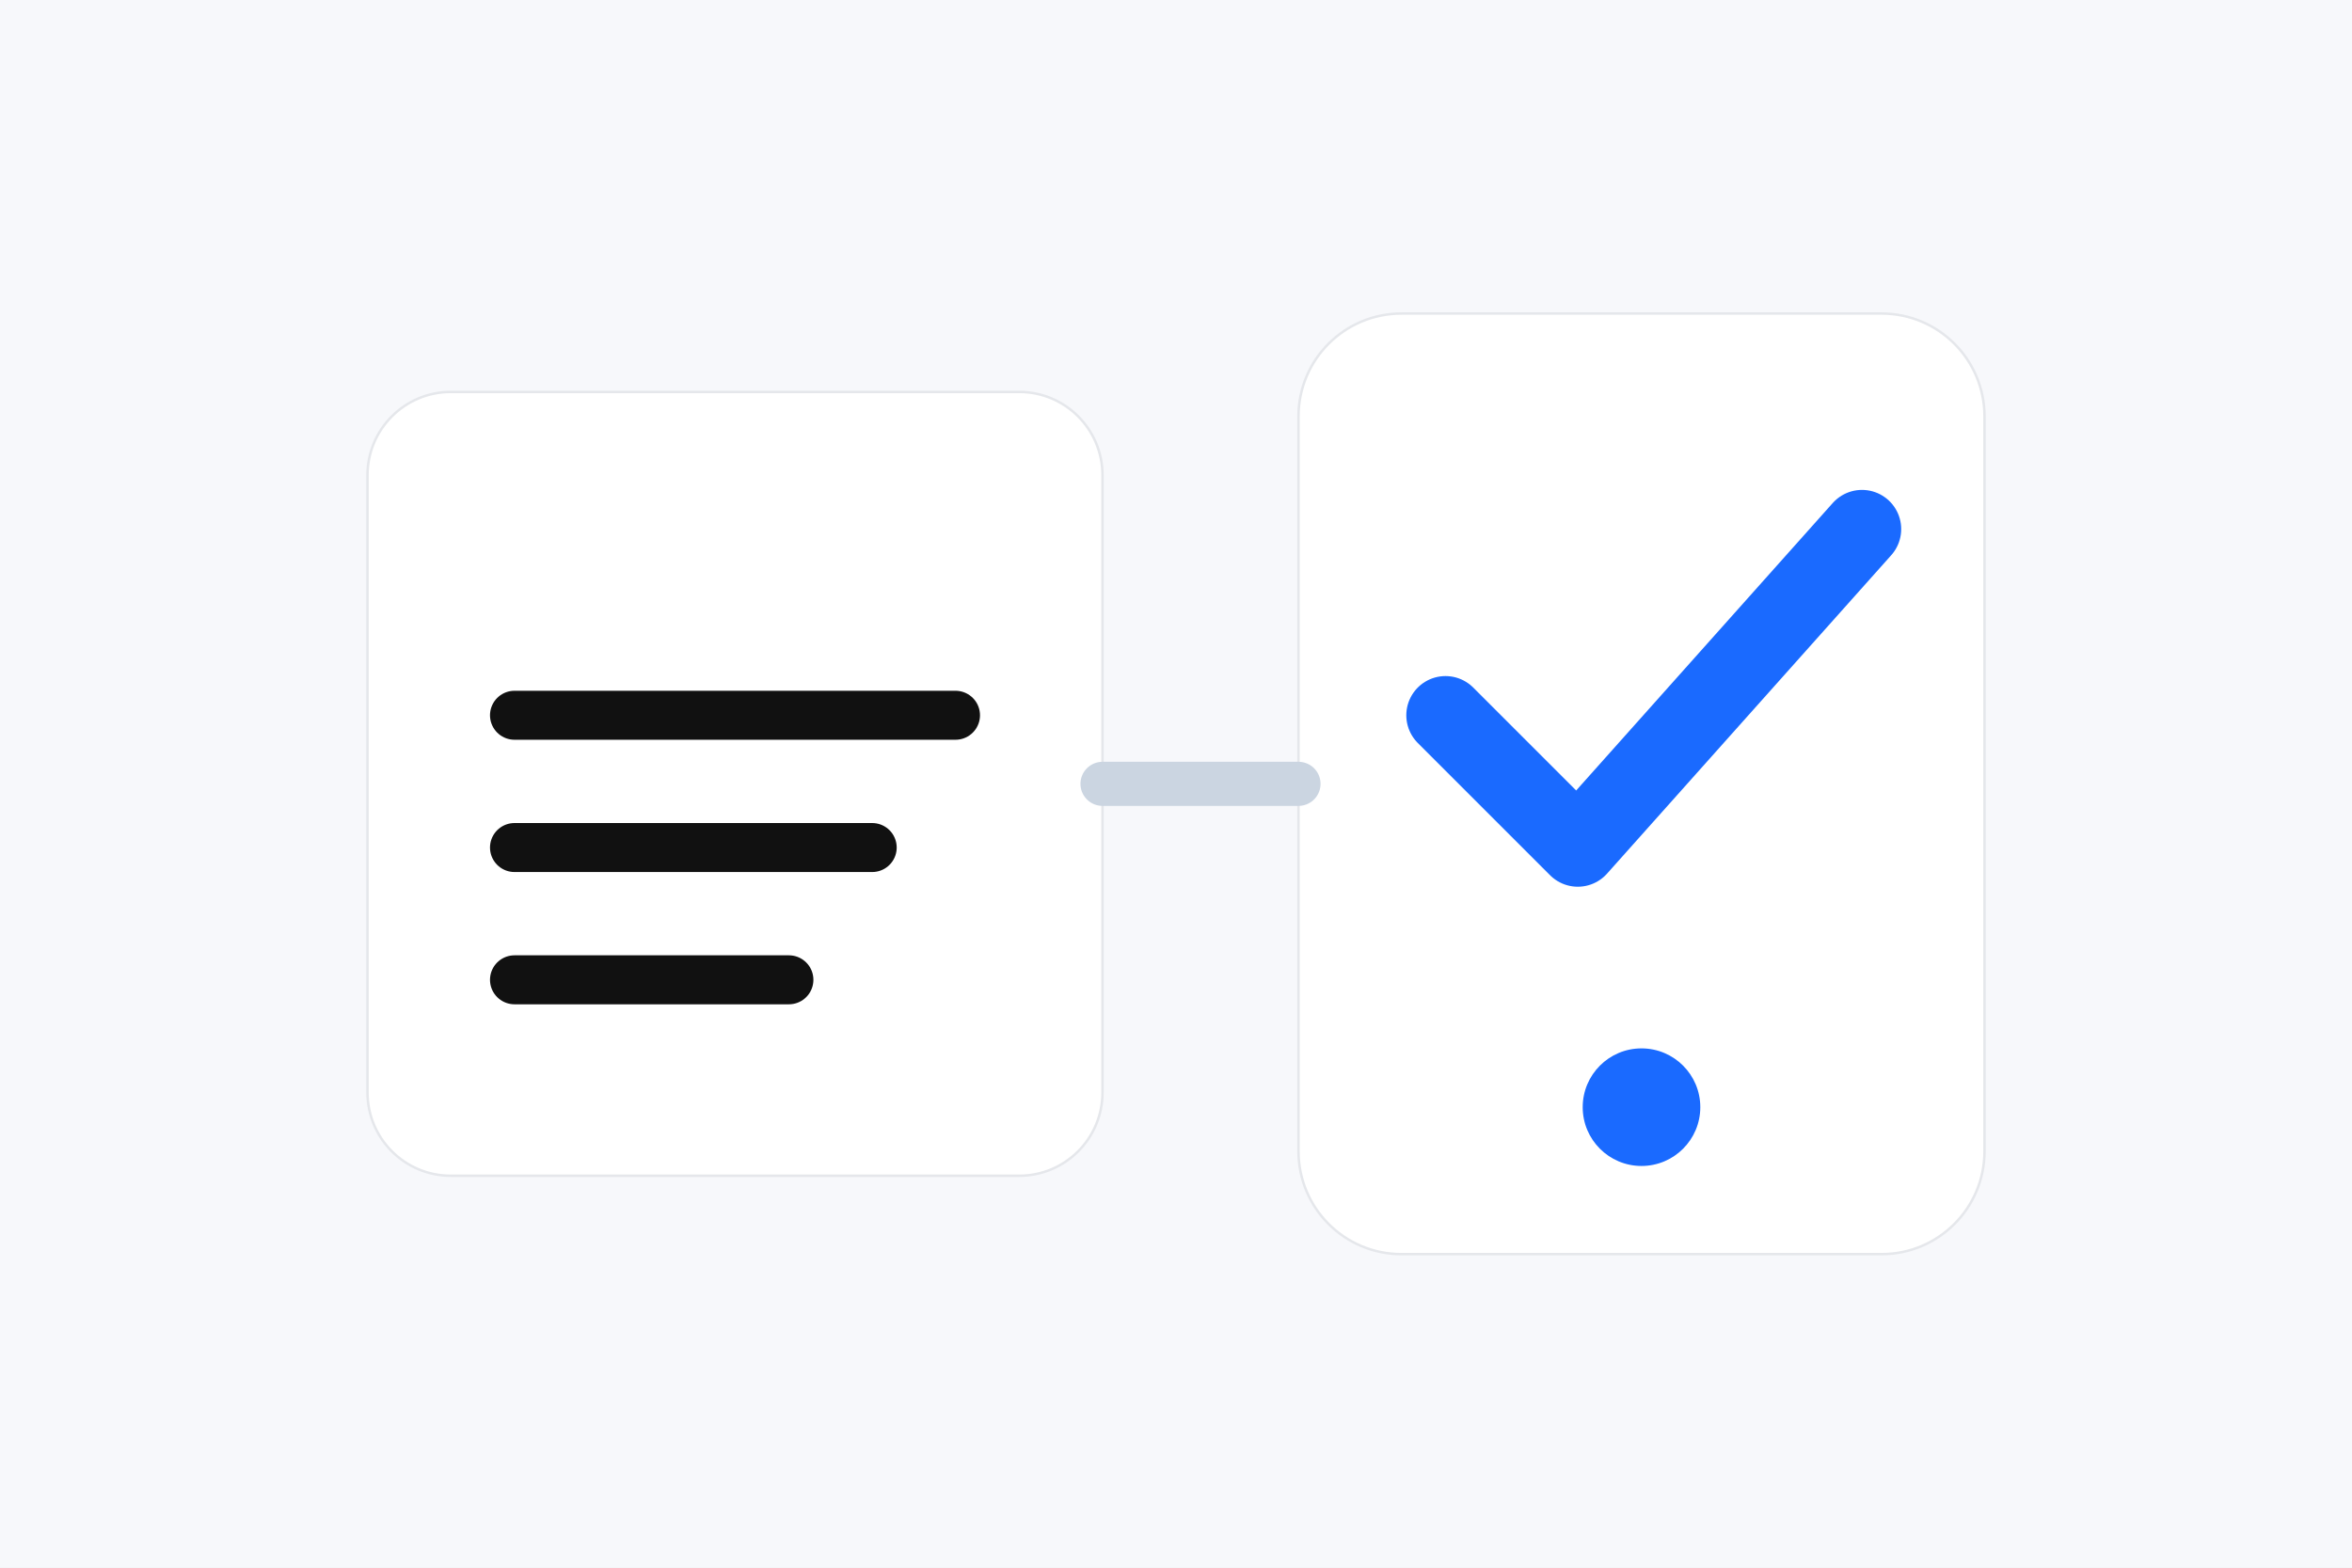
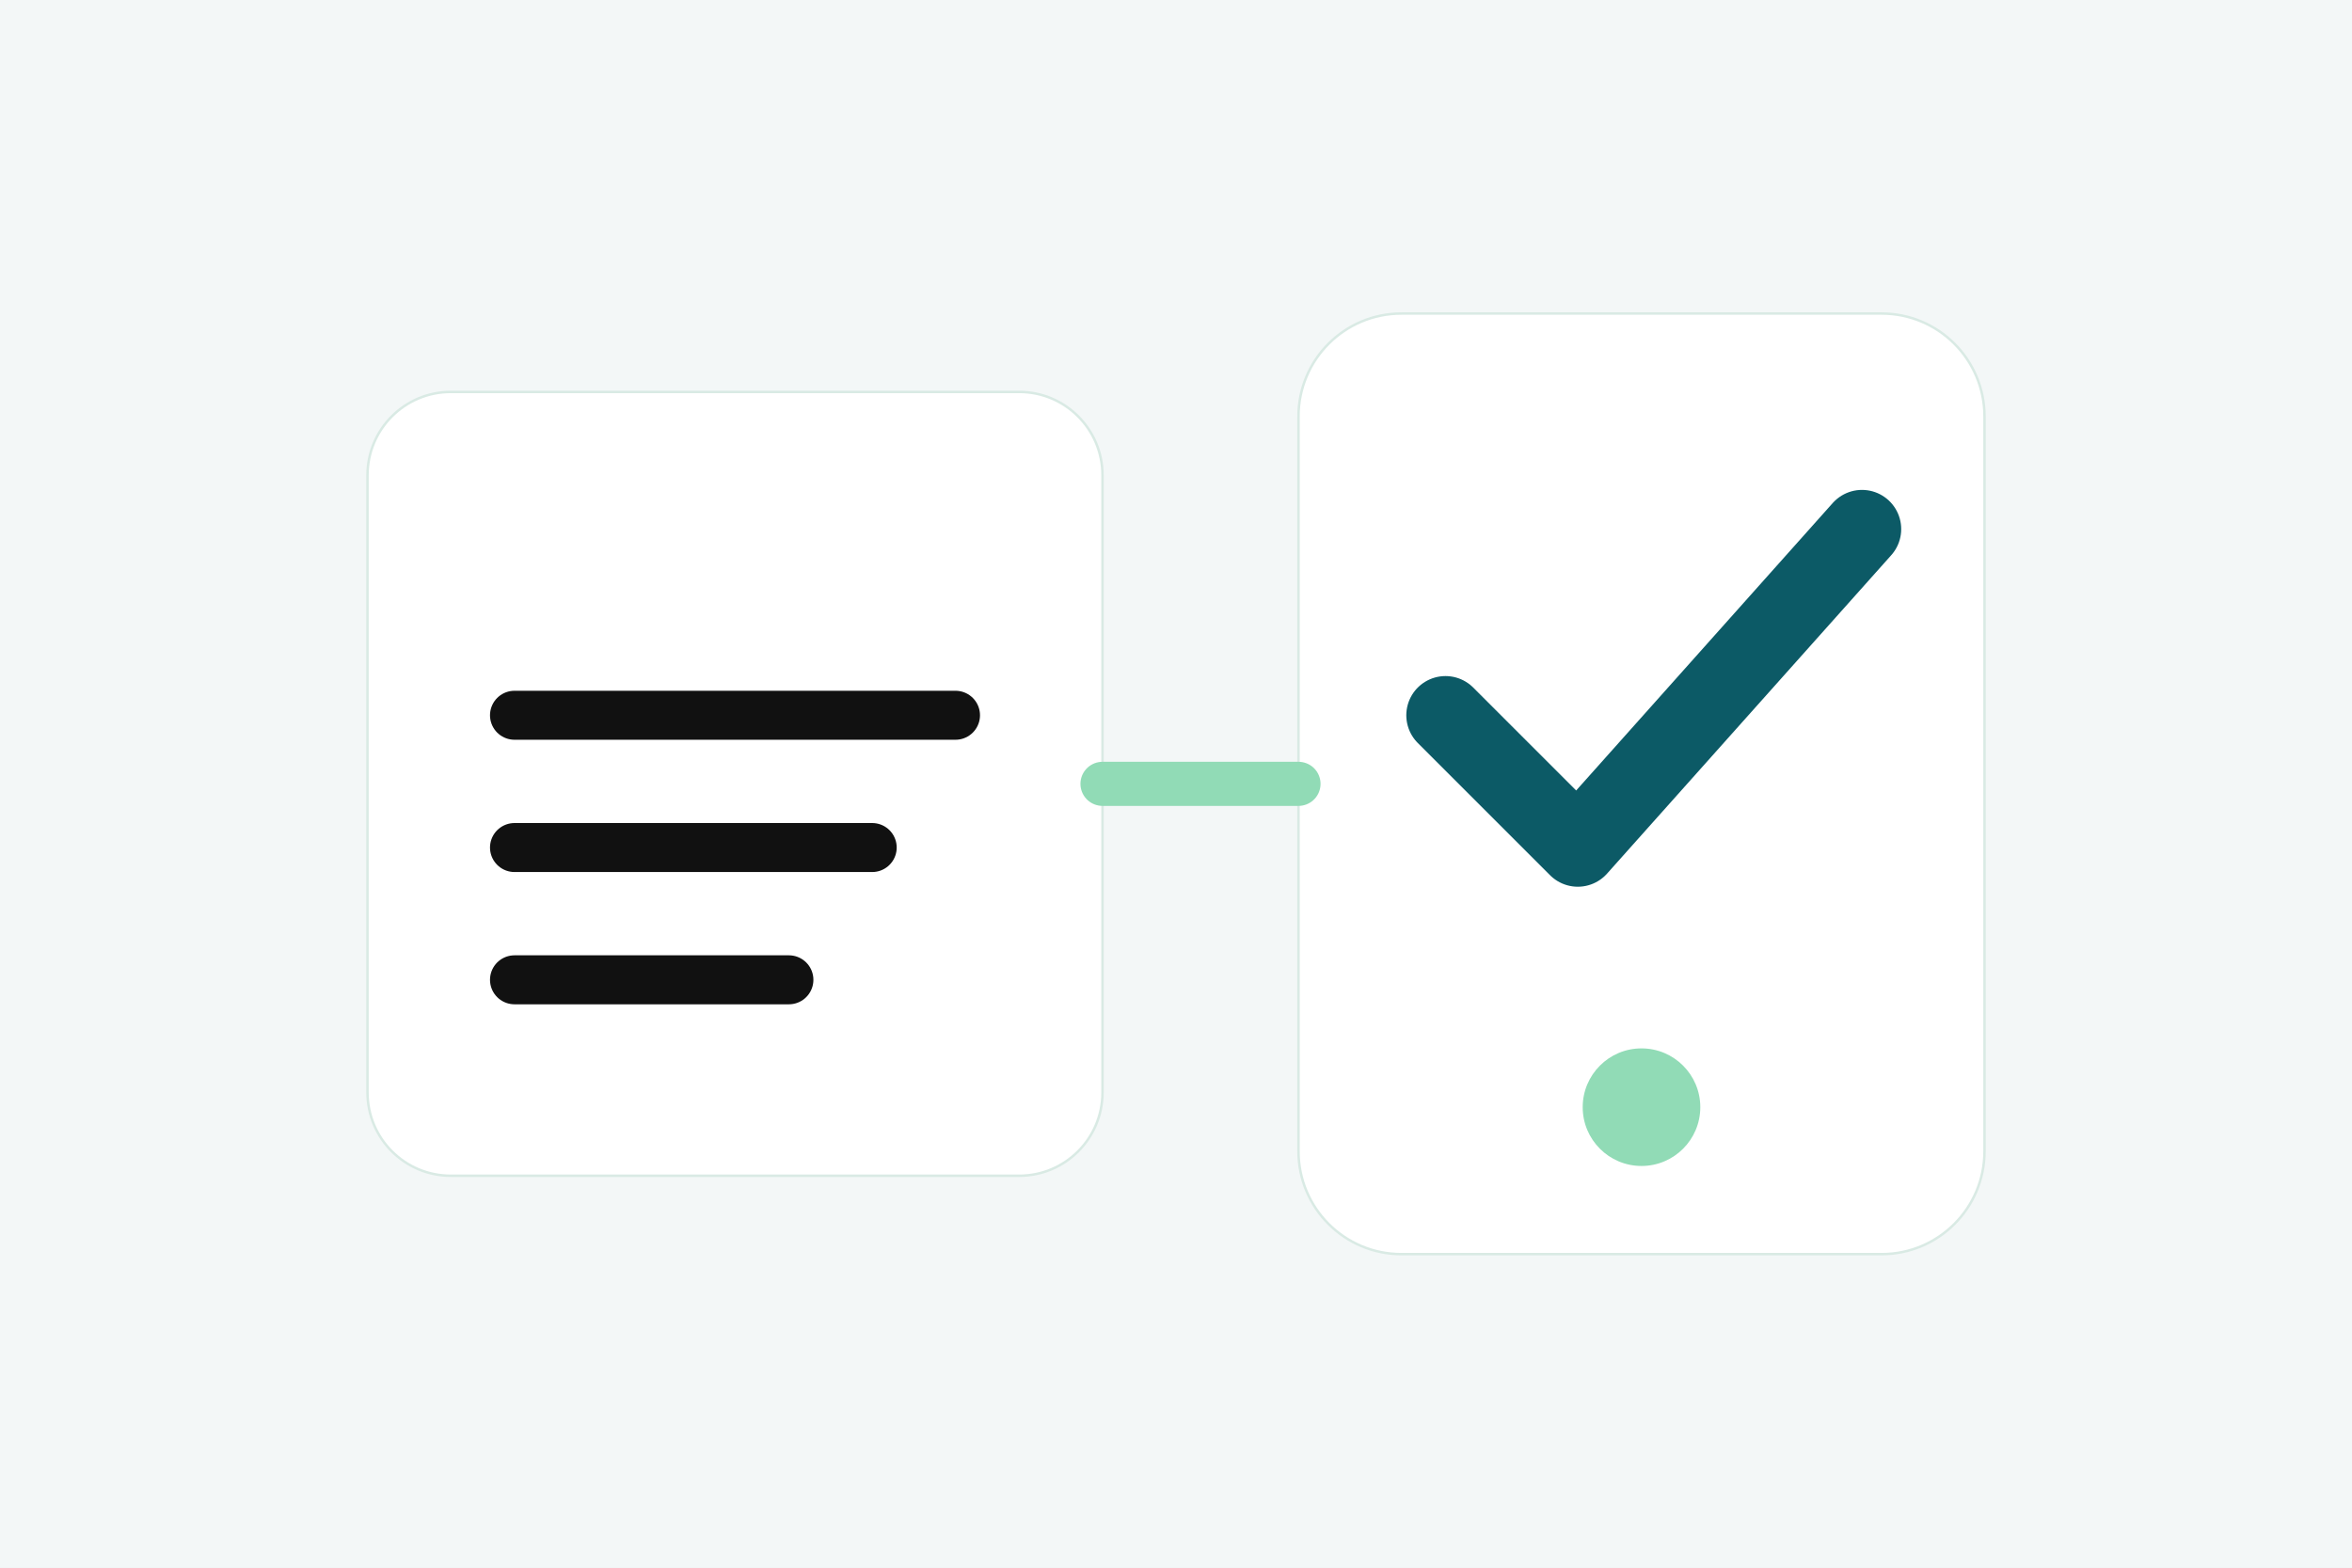
<svg xmlns="http://www.w3.org/2000/svg" width="960" height="640" viewBox="0 0 960 640" role="img" aria-label="Validation par une entreprise">
-   <rect width="960" height="640" fill="#f7f8fb" />
-   <rect x="150" y="160" width="300" height="320" rx="34" fill="#fff" stroke="#e5e7eb" />
+   <rect width="960" height="640" fill="#F3F7F7" />
+   <rect x="150" y="160" width="300" height="320" rx="34" fill="#fff" stroke="#D9EAE4" />
  <path d="M210 292h180M210 346h146M210 400h112" stroke="#111" stroke-width="20" stroke-linecap="round" />
-   <rect x="530" y="128" width="280" height="384" rx="42" fill="#fff" stroke="#e5e7eb" />
-   <path d="M590 292l54 54 116-130" fill="none" stroke="#1a6aff" stroke-width="32" stroke-linecap="round" stroke-linejoin="round" />
-   <circle cx="670" cy="452" r="24" fill="#1a6aff" />
-   <path d="M450 320h80" stroke="#cbd5e1" stroke-width="18" stroke-linecap="round" />
+   <rect x="530" y="128" width="280" height="384" rx="42" fill="#fff" stroke="#D9EAE4" />
+   <path d="M590 292l54 54 116-130" fill="none" stroke="#0C5A66" stroke-width="32" stroke-linecap="round" stroke-linejoin="round" />
+   <circle cx="670" cy="452" r="24" fill="#91DBB6" />
+   <path d="M450 320h80" stroke="#91DBB6" stroke-width="18" stroke-linecap="round" />
</svg>
